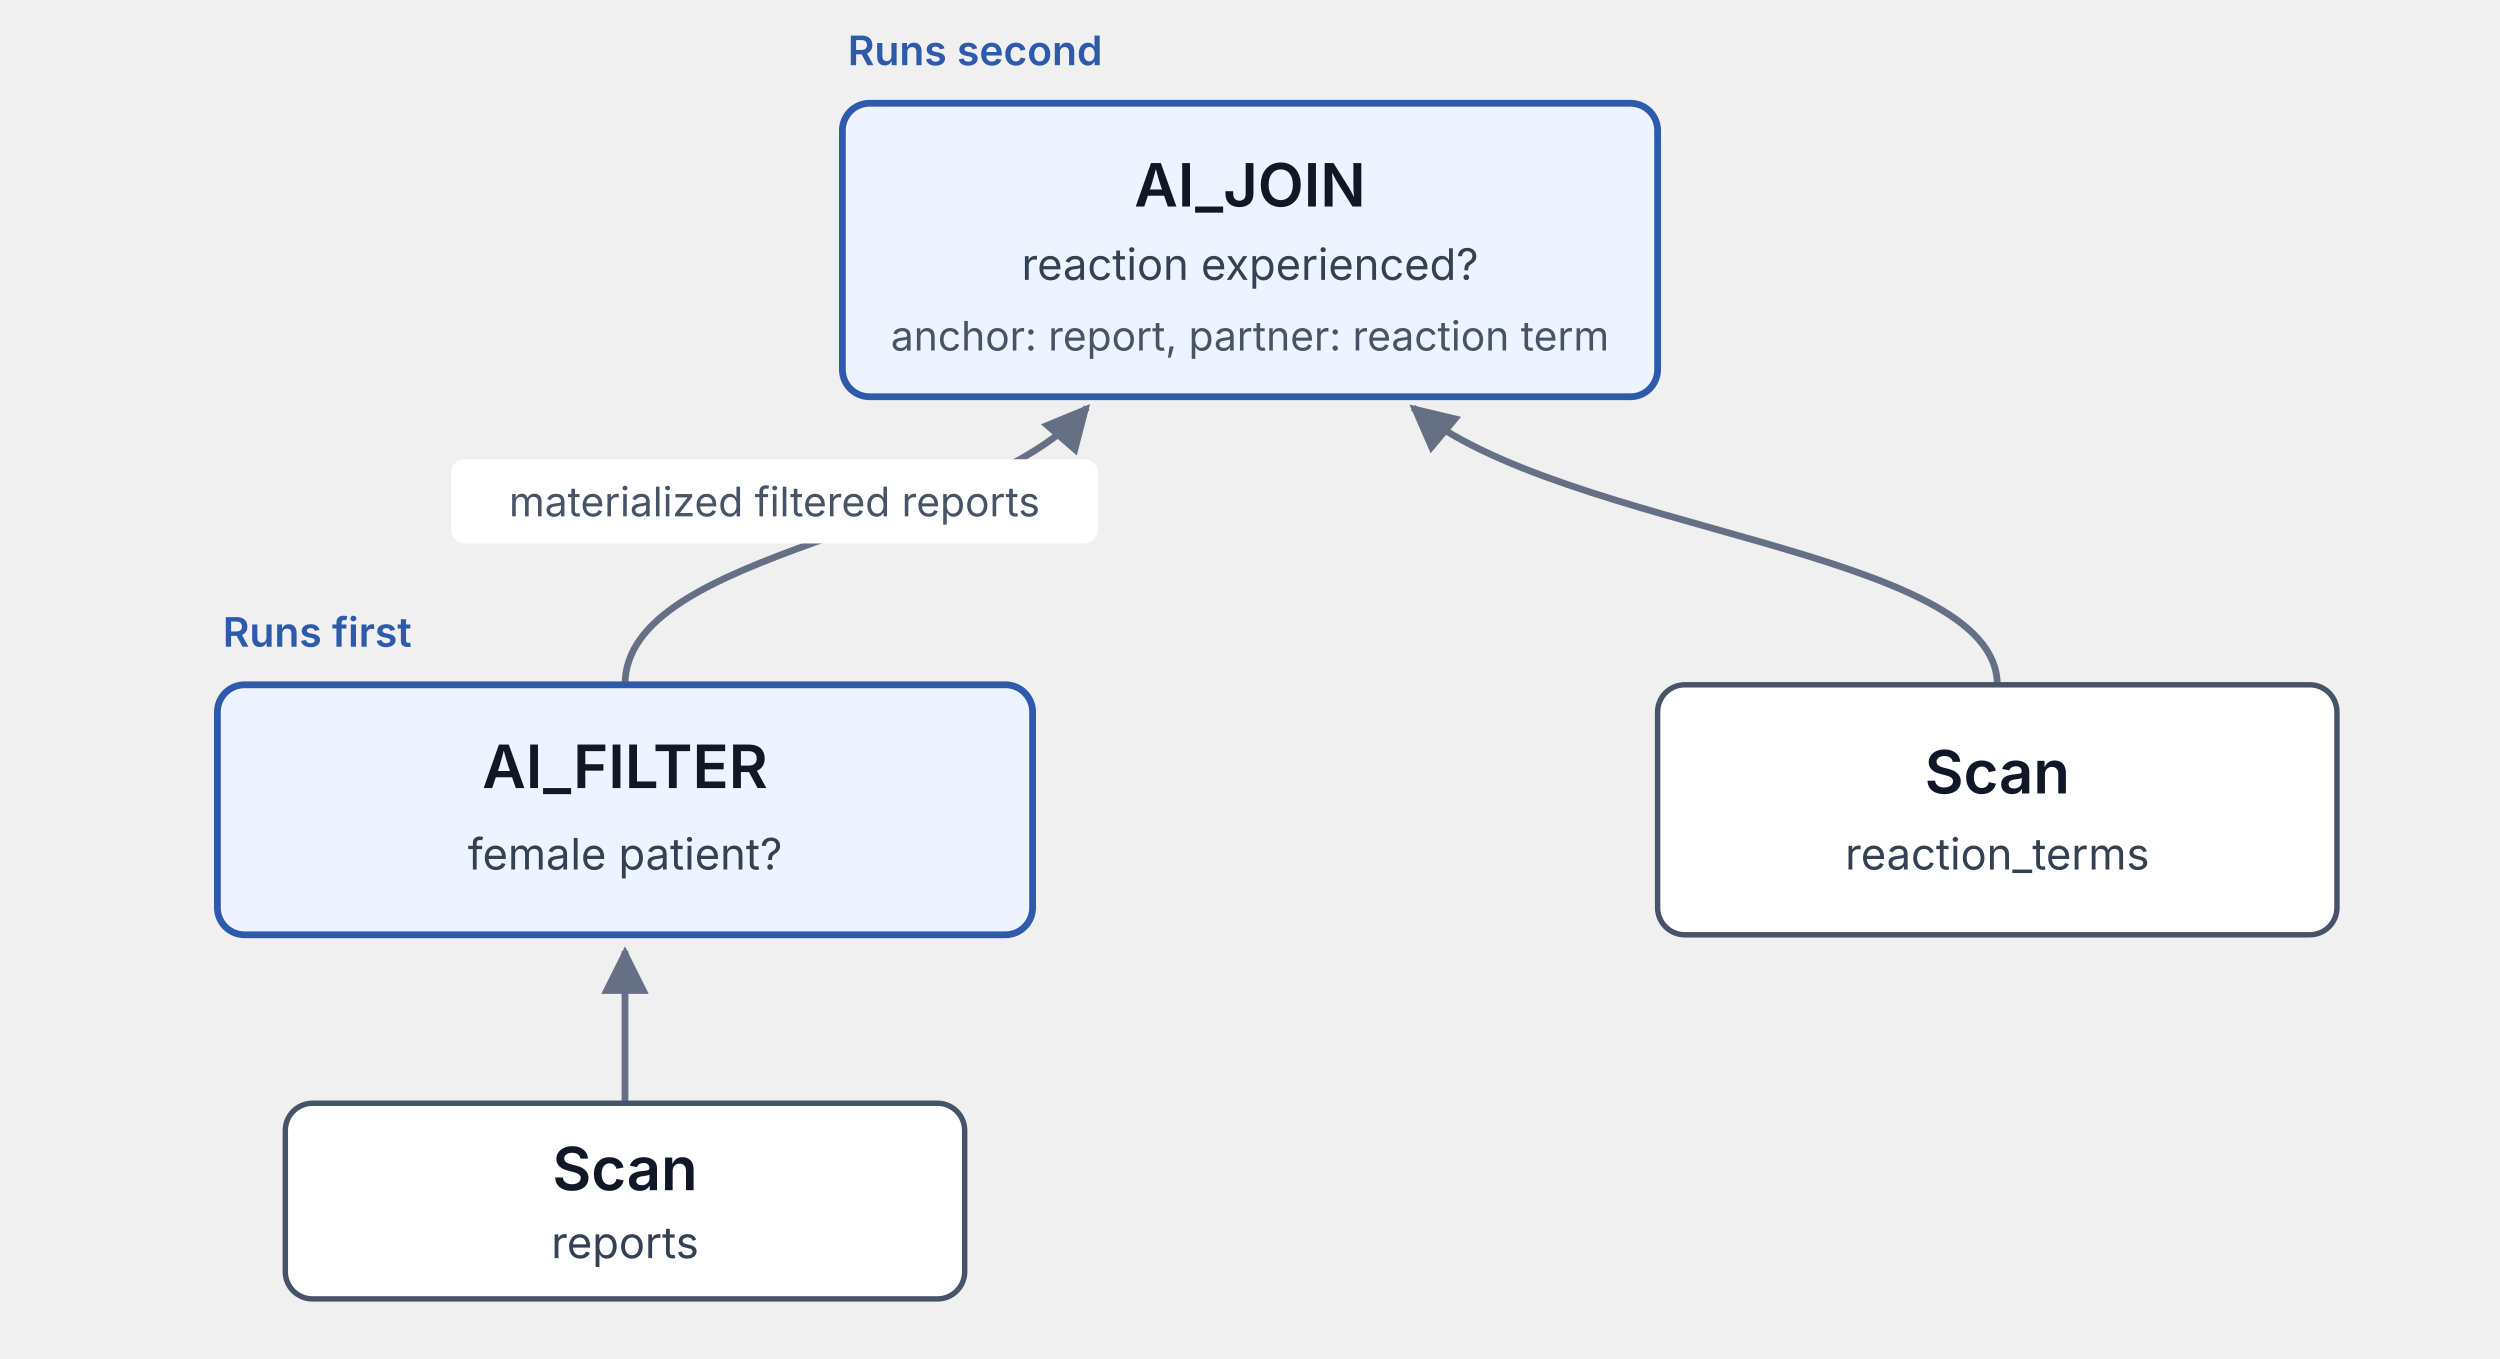
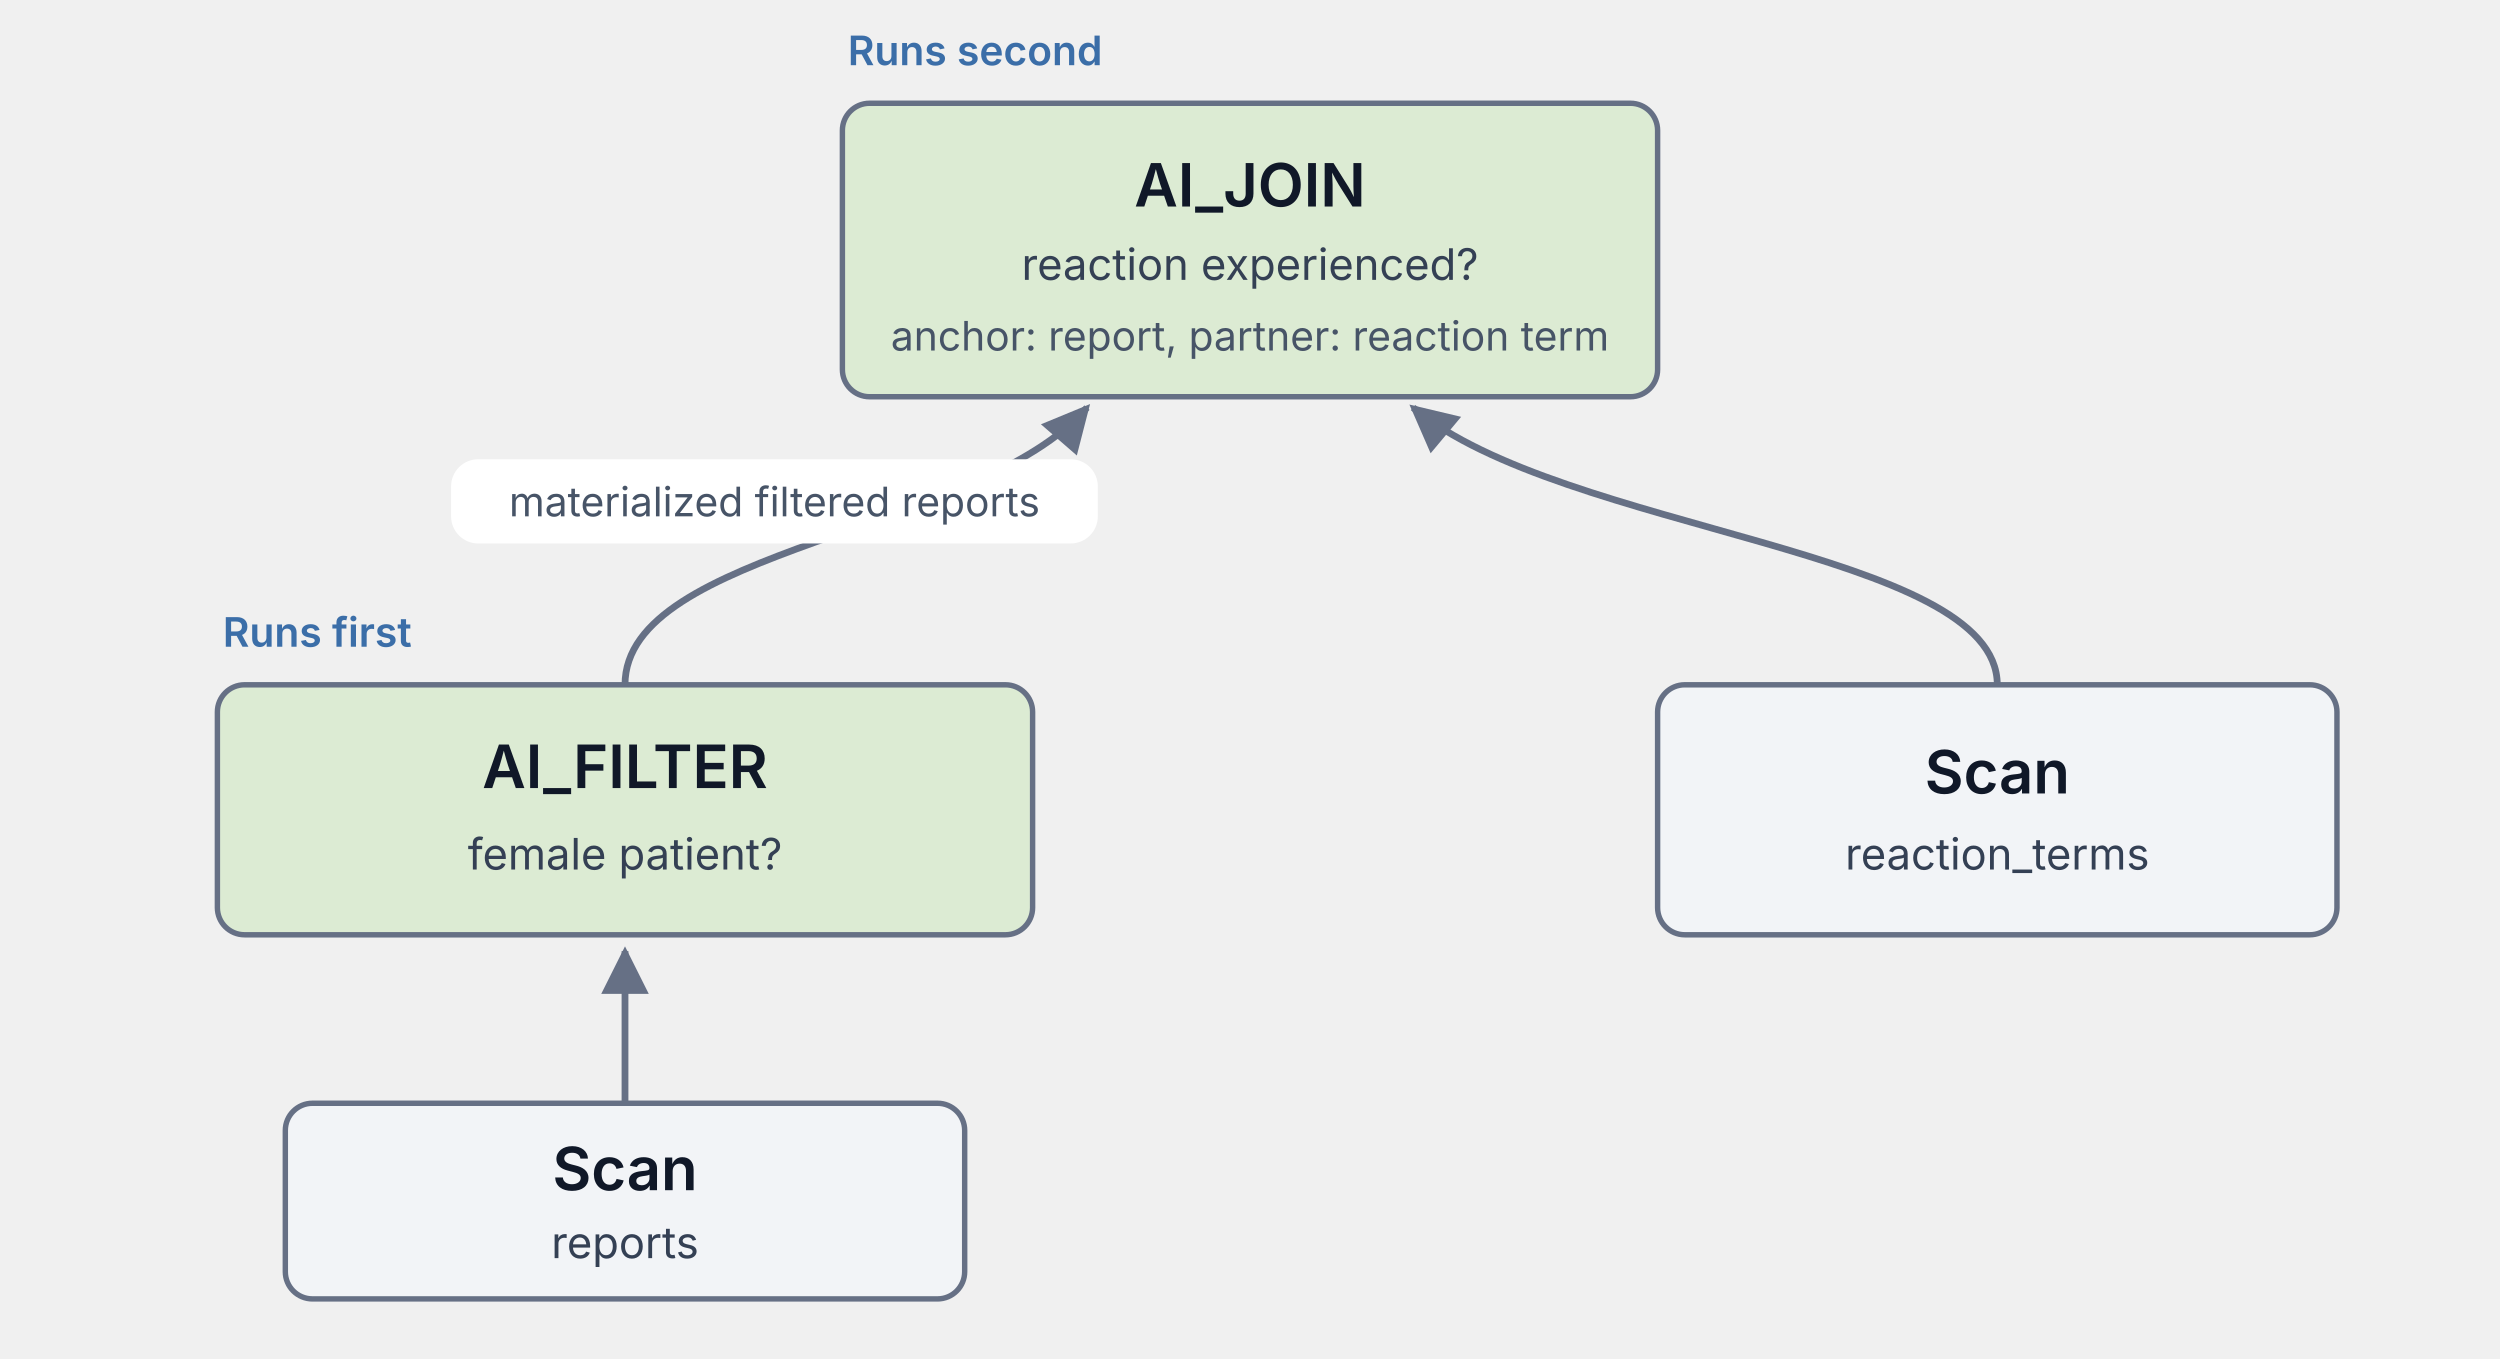
<svg xmlns="http://www.w3.org/2000/svg" viewBox="0 0 920 500" role="img" aria-labelledby="title desc">
  <defs>
    <marker id="arrow" viewBox="0 0 10 10" refX="9" refY="5" markerWidth="7" markerHeight="7" orient="auto-start-reverse">
      <path d="M 0 0 L 10 5 L 0 10 z" fill="#667085" />
    </marker>
    <style>
-       .node { fill: #ffffff; stroke: #475467; stroke-width: 2; }
-       .ai-node { fill: #eef4ff; stroke: #2e5aac; stroke-width: 2.5; }
+       .node { fill: #f2f4f7; stroke: #667085; stroke-width: 2; }
+       .ai-node { fill: #dcebd3; stroke: #667085; stroke-width: 2; }
      .edge { fill: none; stroke: #667085; stroke-width: 2.5; marker-end: url(#arrow); }
-       .label { fill: #101828; font: 600 22px -apple-system, BlinkMacSystemFont, "Segoe UI", sans-serif; text-anchor: middle; }
-       .detail { fill: #344054; font: 400 16px -apple-system, BlinkMacSystemFont, "Segoe UI", sans-serif; text-anchor: middle; }
-       .small { fill: #475467; font: 400 15px -apple-system, BlinkMacSystemFont, "Segoe UI", sans-serif; text-anchor: middle; }
-       .stage { fill: #2e5aac; font: 600 15px -apple-system, BlinkMacSystemFont, "Segoe UI", sans-serif; }
+       .label { fill: #101828; font: 600 22px "Inter", -apple-system, BlinkMacSystemFont, "Segoe UI", sans-serif; text-anchor: middle; }
+       .detail { fill: #344054; font: 400 16px "Inter", -apple-system, BlinkMacSystemFont, "Segoe UI", sans-serif; text-anchor: middle; }
+       .small { fill: #475467; font: 400 15px "Inter", -apple-system, BlinkMacSystemFont, "Segoe UI", sans-serif; text-anchor: middle; }
+       .stage { fill: #3b6ea8; font: 600 15px "Inter", -apple-system, BlinkMacSystemFont, "Segoe UI", sans-serif; }
    </style>
  </defs>
  <text class="stage" x="312" y="24">Runs second</text>
  <rect class="ai-node" x="310" y="38" width="300" height="108" rx="10" />
  <text class="label" x="460" y="76">AI_JOIN</text>
  <text class="detail" x="460" y="103">reaction experienced?</text>
  <text class="small" x="460" y="129">anchor: report, partner: reaction term</text>
  <path class="edge" d="M 230 252 C 230 202, 360 196, 400 150" />
  <path class="edge" d="M 735 252 C 735 202, 575 196, 520 150" />
-   <rect x="166" y="169" width="238" height="31" rx="5" fill="#ffffff" />
+   <rect x="166" y="169" width="238" height="31" rx="10" fill="#ffffff" />
  <text class="small" x="285" y="190">materialized filtered reports</text>
  <text class="stage" x="82" y="238">Runs first</text>
  <rect class="ai-node" x="80" y="252" width="300" height="92" rx="10" />
  <text class="label" x="230" y="290">AI_FILTER</text>
  <text class="detail" x="230" y="320">female patient?</text>
  <rect class="node" x="610" y="252" width="250" height="92" rx="10" />
  <text class="label" x="735" y="292">Scan</text>
  <text class="detail" x="735" y="320">reaction_terms</text>
  <path class="edge" d="M 230 406 L 230 350" />
  <rect class="node" x="105" y="406" width="250" height="72" rx="10" />
  <text class="label" x="230" y="438">Scan</text>
  <text class="detail" x="230" y="463">reports</text>
</svg>
